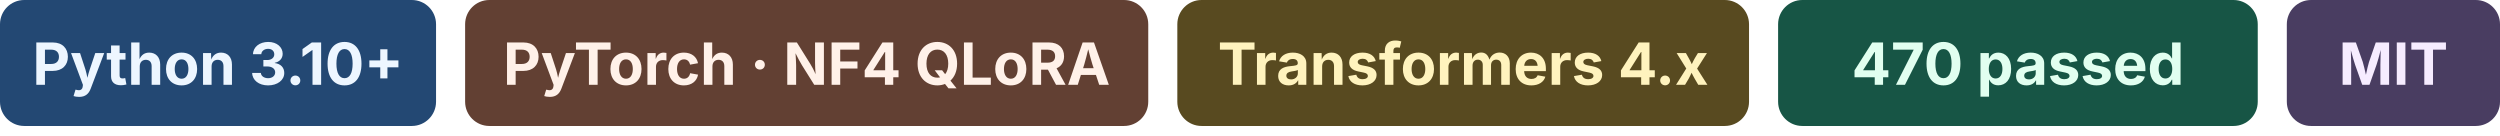
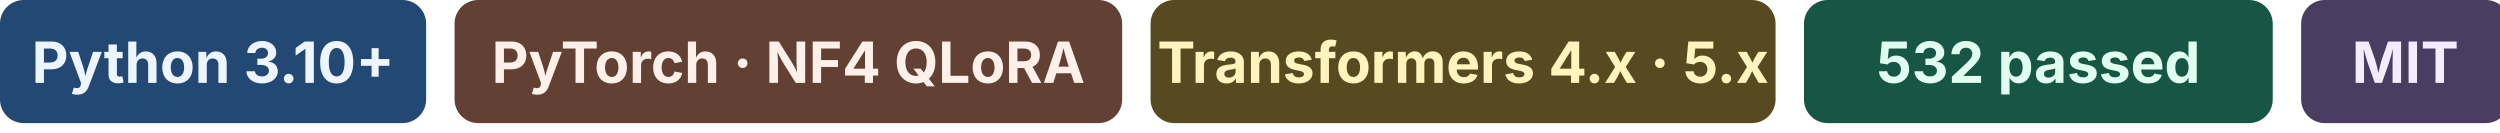
- <svg xmlns="http://www.w3.org/2000/svg" width="516" height="28" viewBox="0 0 516 28" role="img" aria-labelledby="title">
+ <svg xmlns="http://www.w3.org/2000/svg" width="528" height="28" viewBox="0 0 528 28" role="img" aria-labelledby="title">
  <g font-family="system-ui, -apple-system, 'Segoe UI', sans-serif" font-size="12" font-weight="650" text-anchor="middle">
    <rect x="0" width="90" height="26" rx="5" fill="#234873" />
    <text x="45" y="17.5" fill="#edf6ff">Python 3.10+</text>
    <rect x="96" width="141" height="26" rx="5" fill="#624033" />
    <text x="166.5" y="17.5" fill="#fff1e9">PyTorch · NF4 QLoRA</text>
-     <rect x="243" width="118" height="26" rx="5" fill="#584a20" />
-     <text x="302" y="17.5" fill="#fff3be">Transformers 4.x</text>
-     <rect x="367" width="99" height="26" rx="5" fill="#175545" />
-     <text x="416.5" y="17.5" fill="#e1fff0">470 passed</text>
-     <rect x="472" width="44" height="26" rx="5" fill="#493d61" />
-     <text x="494" y="17.5" fill="#f6ecff">MIT</text>
+     <rect x="243" width="132" height="26" rx="5" fill="#584a20" />
+     <text x="309" y="17.5" fill="#fff3be">Transformers 4.x · 5.x</text>
+     <rect x="381" width="99" height="26" rx="5" fill="#175545" />
+     <text x="430.5" y="17.5" fill="#e1fff0">532 passed</text>
+     <rect x="486" width="44" height="26" rx="5" fill="#493d61" />
+     <text x="508" y="17.5" fill="#f6ecff">MIT</text>
  </g>
</svg>
